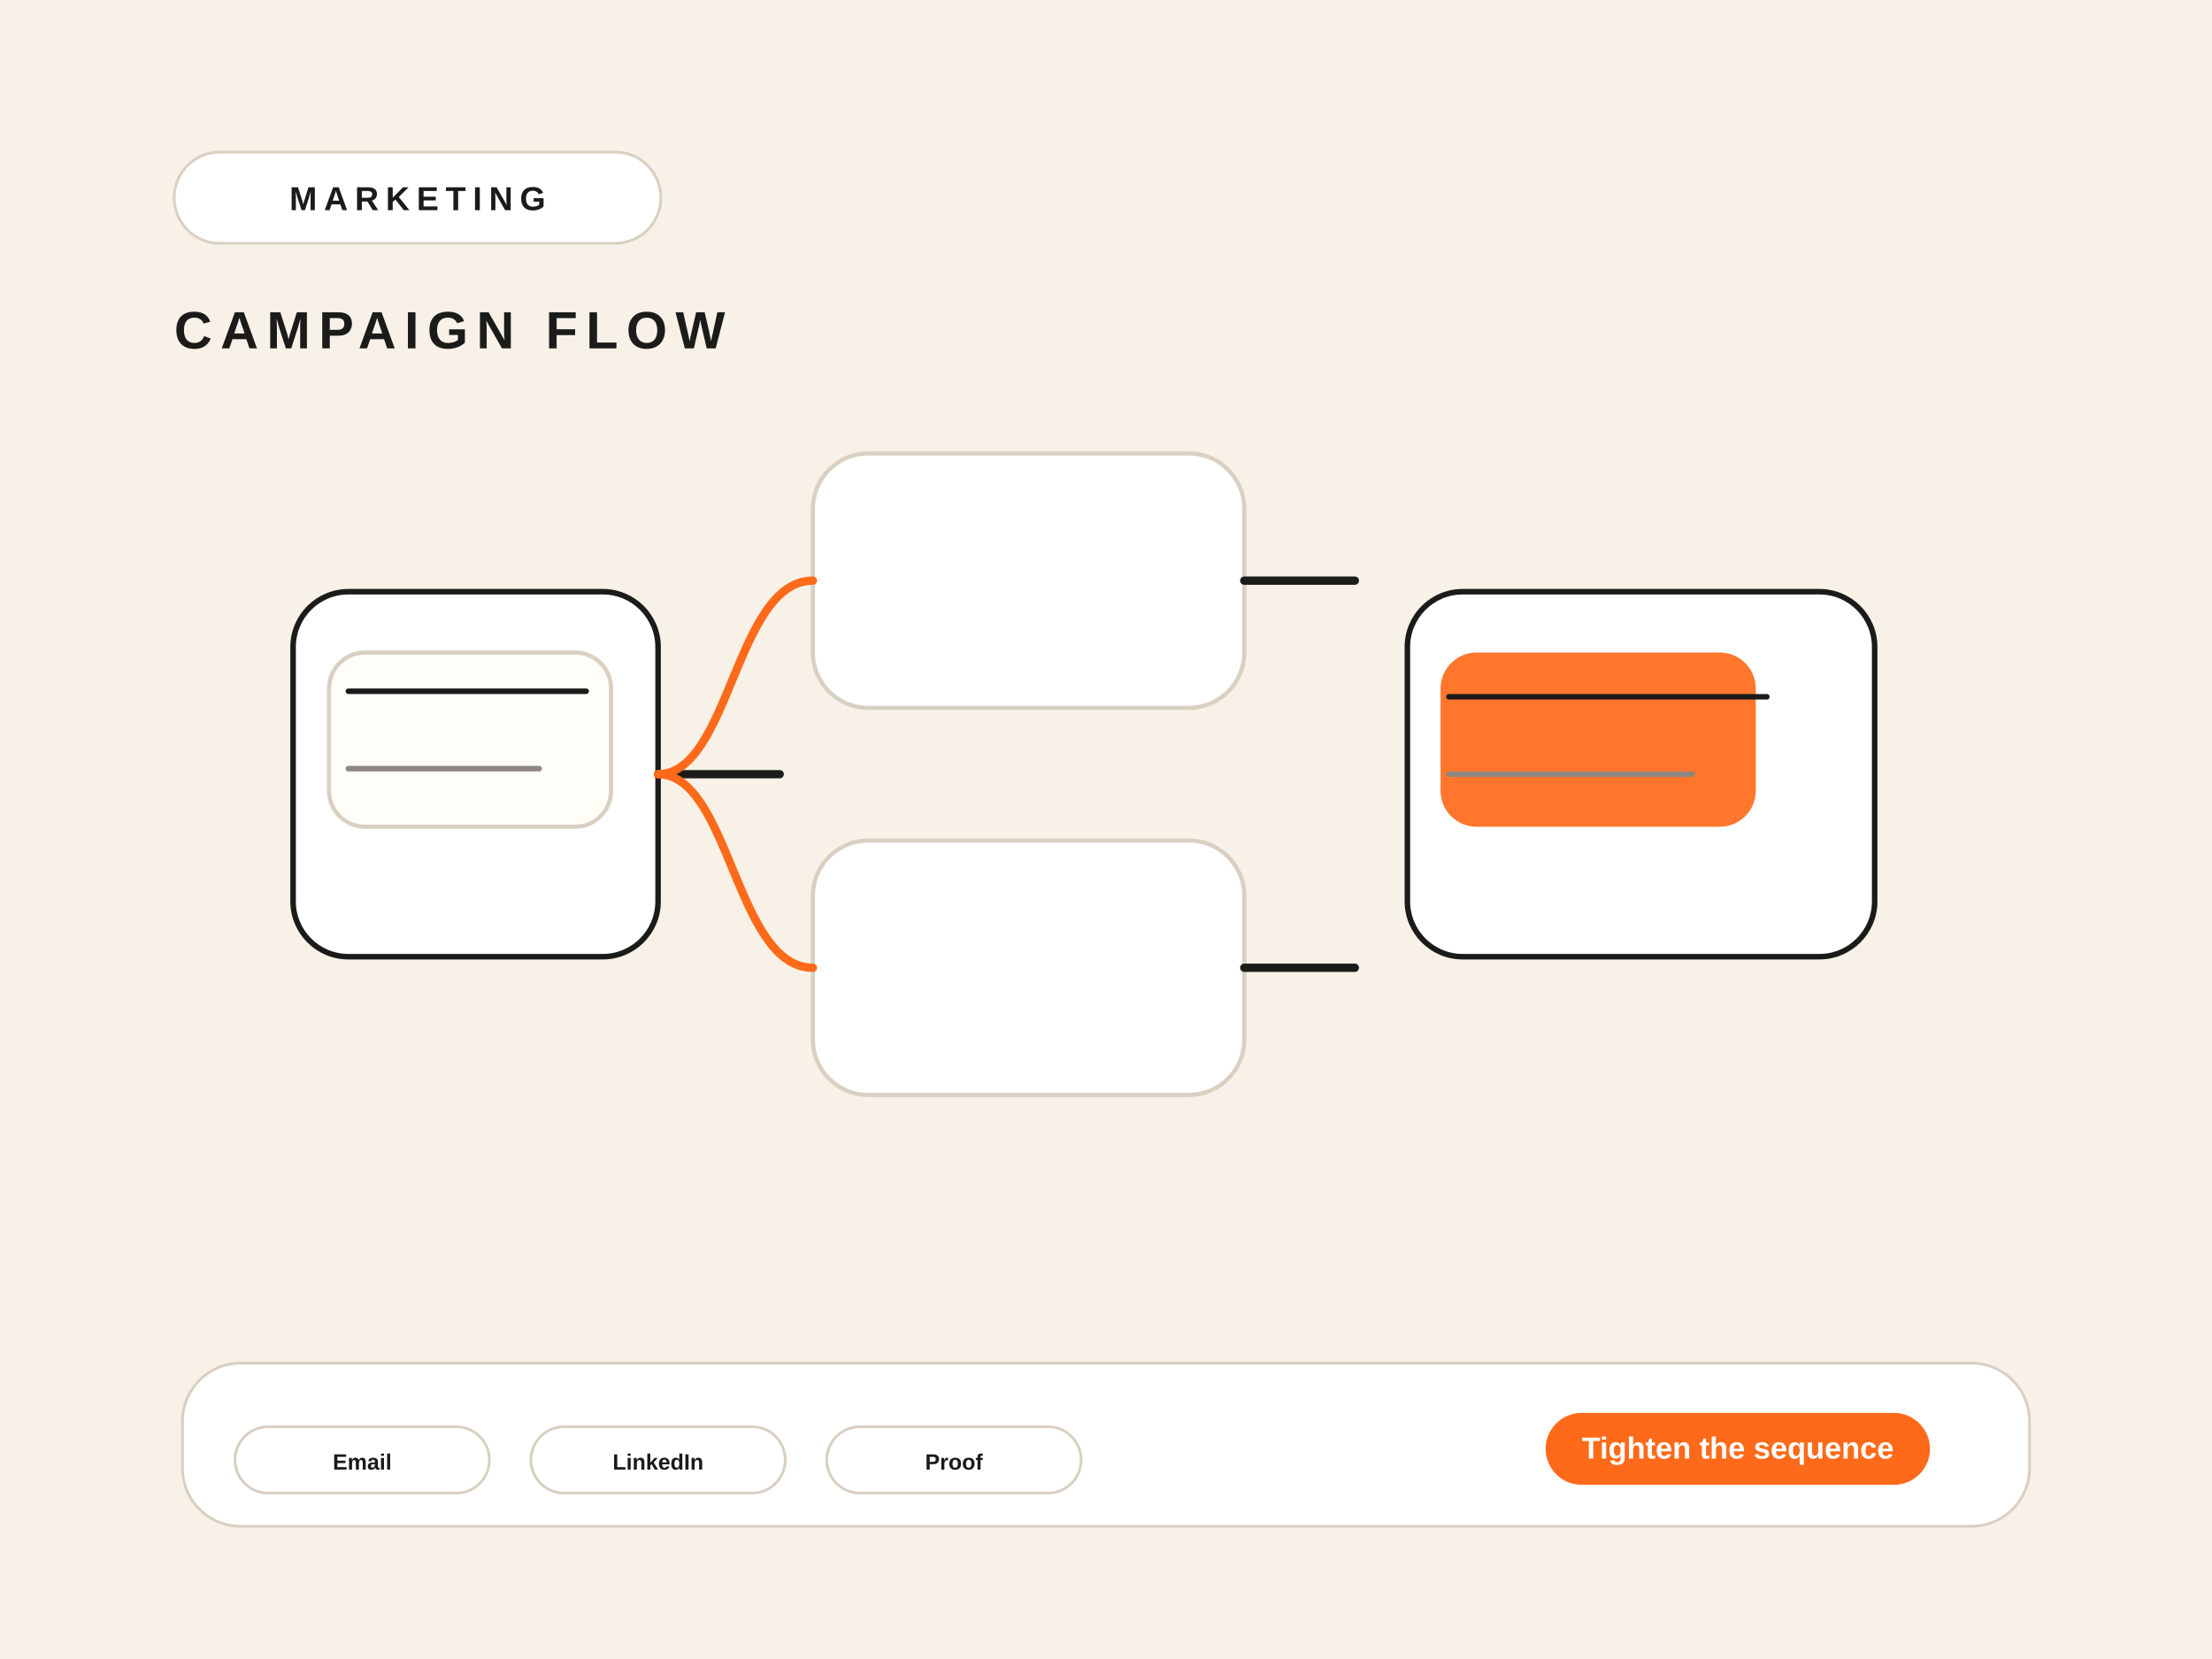
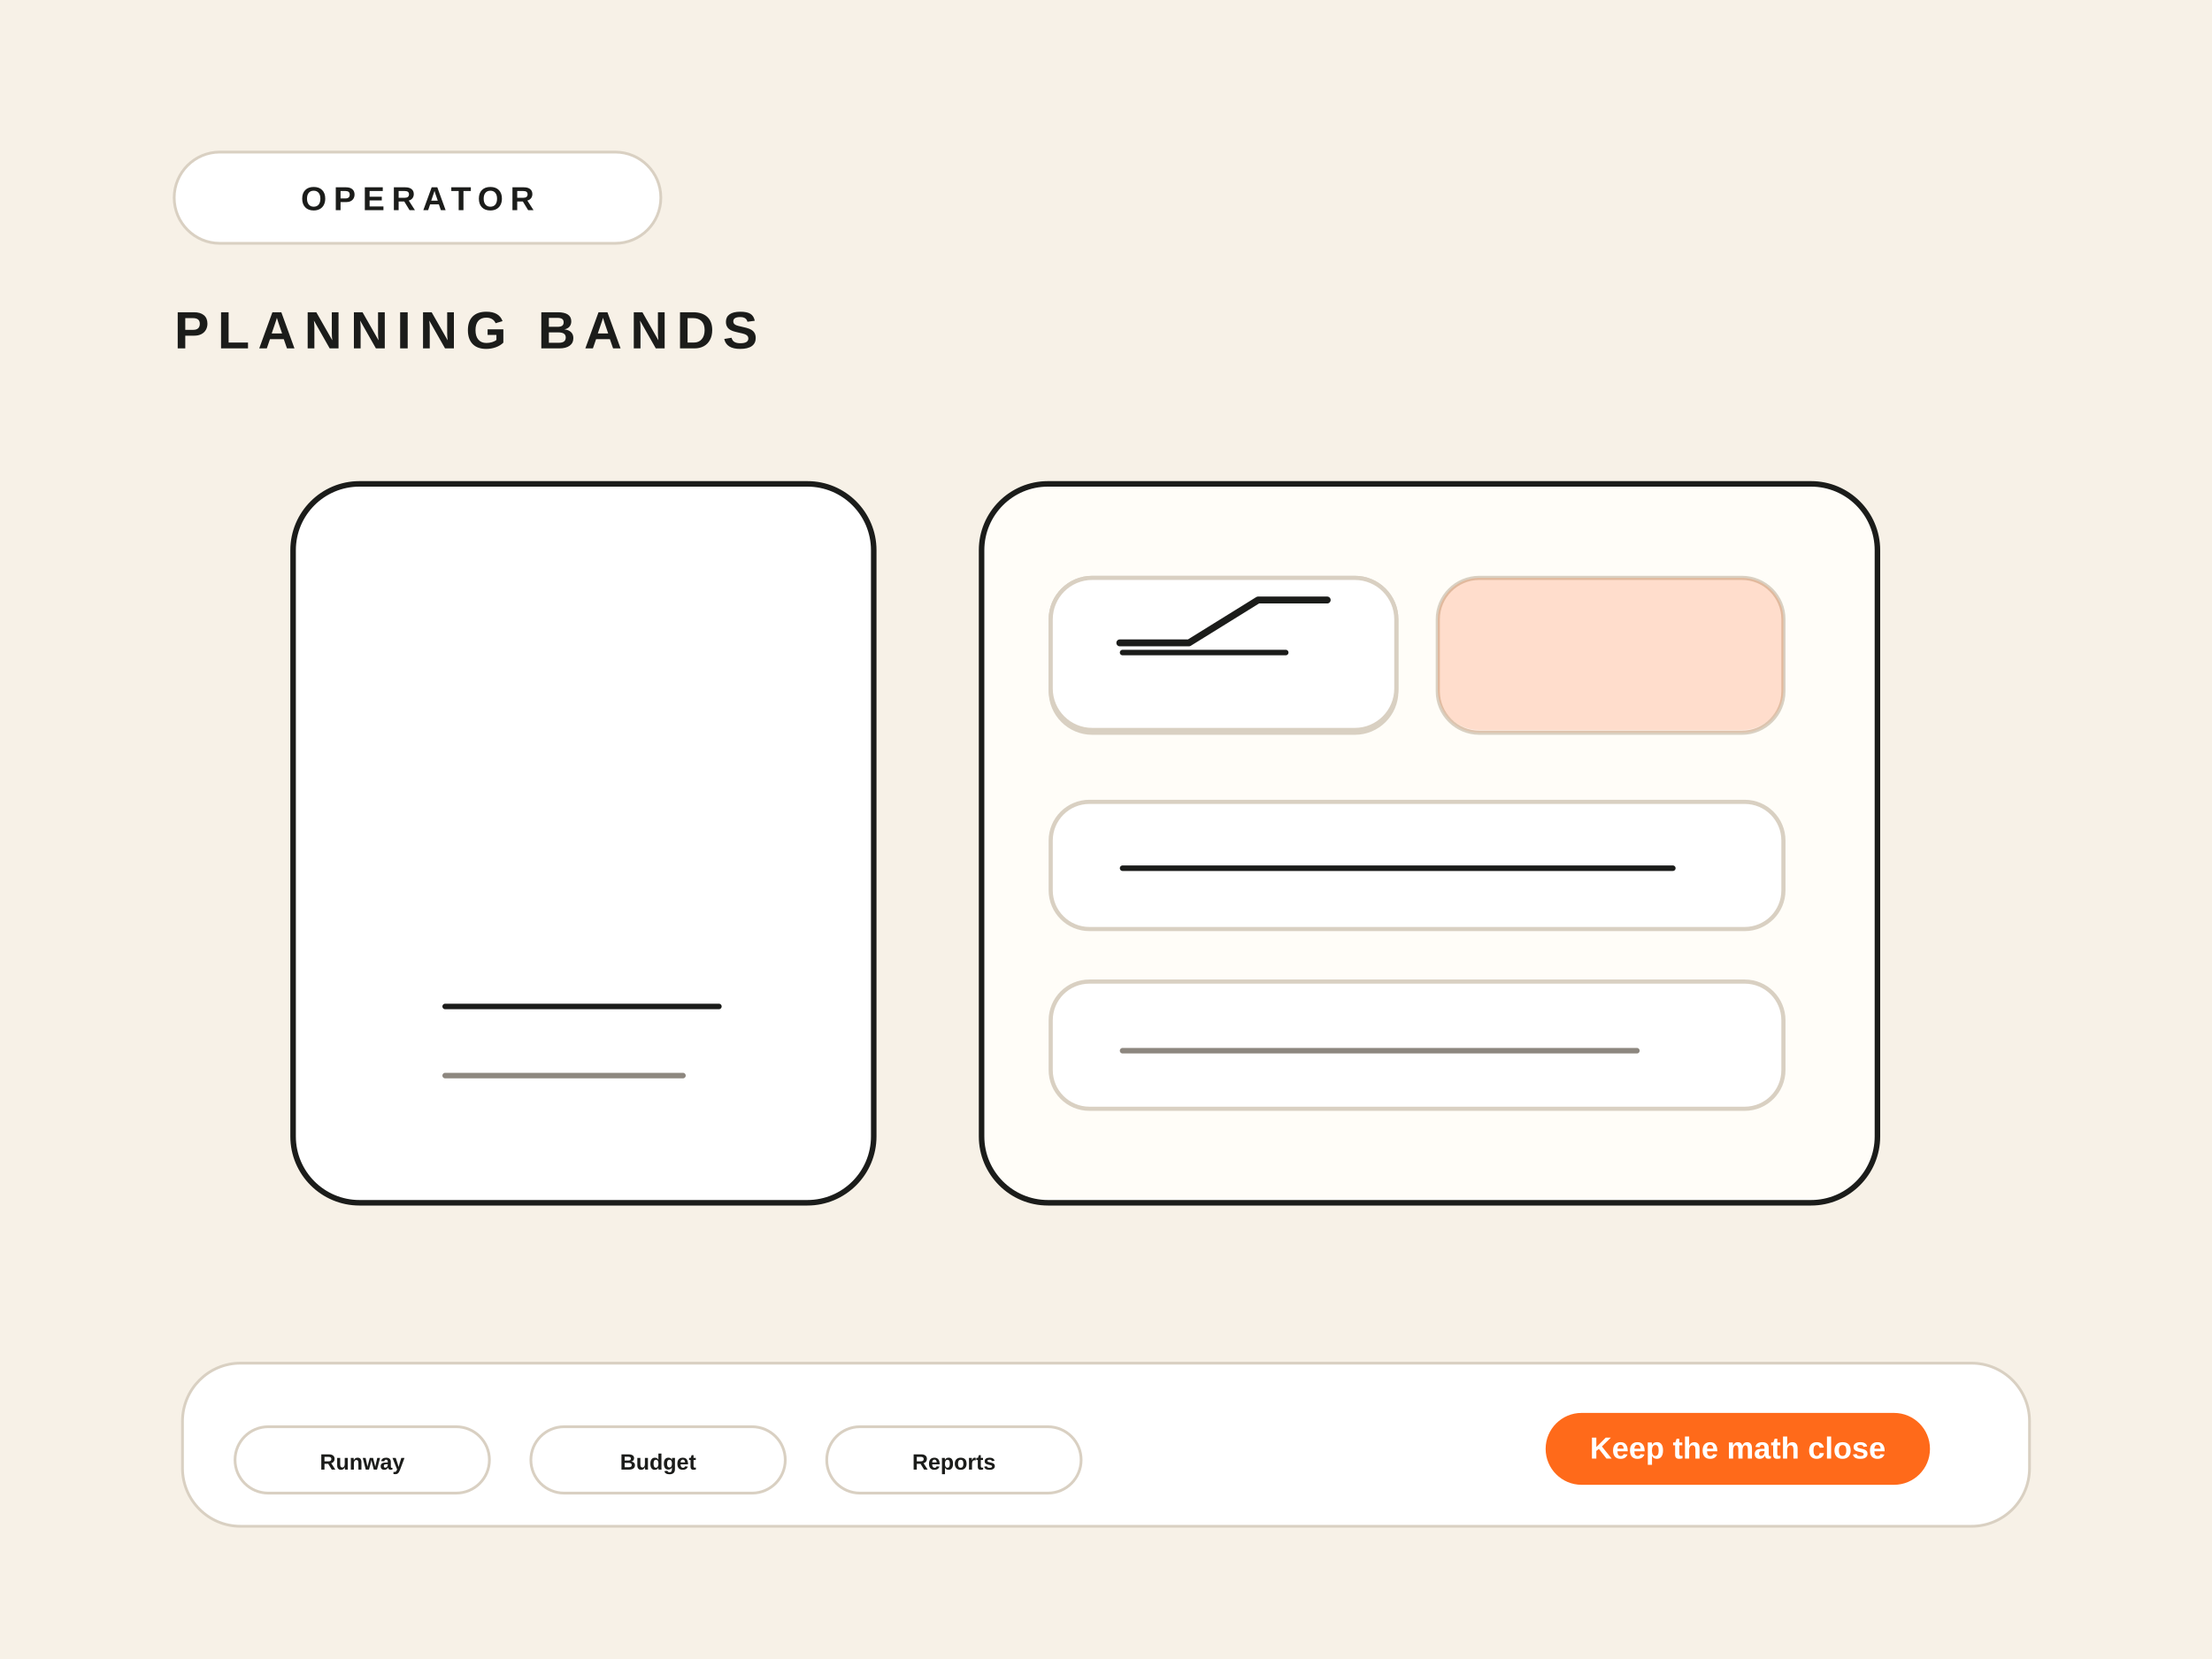
<svg xmlns="http://www.w3.org/2000/svg" width="1600" height="1200" viewBox="0 0 1600 1200" fill="none">
  <rect width="1600" height="1200" fill="#f7f1e7" />
  <rect x="126" y="110" width="352" height="66" rx="33" fill="#ffffff" stroke="#d9d0c2" stroke-width="2" />
  <text x="302" y="152" text-anchor="middle" font-family="Arial, sans-serif" font-size="24" font-weight="700" letter-spacing="5" fill="#1b1c1a">
-       MARKETING
+       OPERATOR
    </text>
  <text x="126" y="252" font-family="Arial, sans-serif" font-size="38" font-weight="700" letter-spacing="6" fill="#1b1c1a">
-       CAMPAIGN FLOW
+       PLANNING BANDS
    </text>
-   <rect x="212" y="428" width="264" height="264" rx="40" fill="#ffffff" stroke="#1b1c1a" stroke-width="4" />
-   <rect x="588" y="328" width="312" height="184" rx="40" fill="#ffffff" stroke="#d9d0c2" stroke-width="3" />
-   <rect x="588" y="608" width="312" height="184" rx="40" fill="#ffffff" stroke="#d9d0c2" stroke-width="3" />
-   <rect x="1018" y="428" width="338" height="264" rx="40" fill="#ffffff" stroke="#1b1c1a" stroke-width="4" />
-   <rect x="238" y="472" width="204" height="126" rx="26" fill="#fffdf8" stroke="#d9d0c2" stroke-width="3" />
-   <rect x="1042" y="472" width="228" height="126" rx="26" fill="#ff6a1a" opacity="0.92" />
-   <path d="M 476 560 H 564" stroke="#1b1c1a" stroke-width="6" stroke-linecap="round" />
-   <path d="M 476 560 C 528 560 532 420 588 420" stroke="#ff6a1a" stroke-width="6" stroke-linecap="round" fill="none" />
-   <path d="M 476 560 C 528 560 532 700 588 700" stroke="#ff6a1a" stroke-width="6" stroke-linecap="round" fill="none" />
-   <path d="M 900 420 H 980" stroke="#1b1c1a" stroke-width="6" stroke-linecap="round" />
-   <path d="M 900 700 H 980" stroke="#1b1c1a" stroke-width="6" stroke-linecap="round" />
-   <path d="M 252 500 L 424 500" stroke="#1b1c1a" stroke-width="4" stroke-linecap="round" />
-   <path d="M 252 556 L 390 556" stroke="#8d877f" stroke-width="4" stroke-linecap="round" />
-   <path d="M 1048 504 L 1278 504" stroke="#1b1c1a" stroke-width="4" stroke-linecap="round" />
-   <path d="M 1048 560 L 1224 560" stroke="#8d877f" stroke-width="4" stroke-linecap="round" />
+   <rect x="212" y="350" width="420" height="520" rx="48" fill="#ffffff" stroke="#1b1c1a" stroke-width="4" />
+   <rect x="710" y="350" width="648" height="520" rx="48" fill="#fffdf8" stroke="#1b1c1a" stroke-width="4" />
+   <rect x="760" y="418" width="250" height="112" rx="30" fill="#ffffff" stroke="#d9d0c2" stroke-width="3" />
+   <rect x="1040" y="418" width="250" height="112" rx="30" fill="#ffffff" stroke="#d9d0c2" stroke-width="3" />
+   <rect x="760" y="580" width="530" height="92" rx="28" fill="#ffffff" stroke="#d9d0c2" stroke-width="3" />
+   <rect x="760" y="710" width="530" height="92" rx="28" fill="#ffffff" stroke="#d9d0c2" stroke-width="3" />
+   <rect x="760" y="418" width="250" height="110" rx="30" fill="#ffffff" stroke="#d9d0c2" stroke-width="3" />
+   <rect x="1040" y="418" width="250" height="110" rx="30" fill="#ff6a1a" opacity="0.12" />
+   <path d="M 810 465 L 860 465 L 910 434 L 960 434" stroke="#1b1c1a" stroke-width="5" stroke-linecap="round" stroke-linejoin="round" />
+   <path d="M 322 728 L 520 728" stroke="#1b1c1a" stroke-width="4" stroke-linecap="round" />
+   <path d="M 322 778 L 494 778" stroke="#8d877f" stroke-width="4" stroke-linecap="round" />
+   <path d="M 812 472 L 930 472" stroke="#1b1c1a" stroke-width="4" stroke-linecap="round" />
+   <path d="M 812 628 L 1210 628" stroke="#1b1c1a" stroke-width="4" stroke-linecap="round" />
+   <path d="M 812 760 L 1184 760" stroke="#8d877f" stroke-width="4" stroke-linecap="round" />
+   <rect x="1040" y="418" width="250" height="112" rx="30" fill="#ff6a1a" opacity="0.12" />
  <rect x="132" y="986" width="1336" height="118" rx="42" fill="#ffffff" stroke="#d9d0c2" stroke-width="2" />
  <rect x="170" y="1032" width="184" height="48" rx="24" fill="#ffffff" stroke="#d9d0c2" stroke-width="2" />
  <text x="262" y="1063" text-anchor="middle" font-family="Arial, sans-serif" font-size="16" font-weight="700" fill="#1b1c1a">
-       Email
+       Runway
    </text>
  <rect x="384" y="1032" width="184" height="48" rx="24" fill="#ffffff" stroke="#d9d0c2" stroke-width="2" />
  <text x="476" y="1063" text-anchor="middle" font-family="Arial, sans-serif" font-size="16" font-weight="700" fill="#1b1c1a">
-       LinkedIn
+       Budget
    </text>
  <rect x="598" y="1032" width="184" height="48" rx="24" fill="#ffffff" stroke="#d9d0c2" stroke-width="2" />
  <text x="690" y="1063" text-anchor="middle" font-family="Arial, sans-serif" font-size="16" font-weight="700" fill="#1b1c1a">
-       Proof
+       Reports
    </text>
  <rect x="1118" y="1022" width="278" height="52" rx="26" fill="#ff6a1a" />
  <text x="1257" y="1055" text-anchor="middle" font-family="Arial, sans-serif" font-size="22" font-weight="700" fill="#ffffff">
-       Tighten the sequence
+       Keep the math close
    </text>
</svg>
